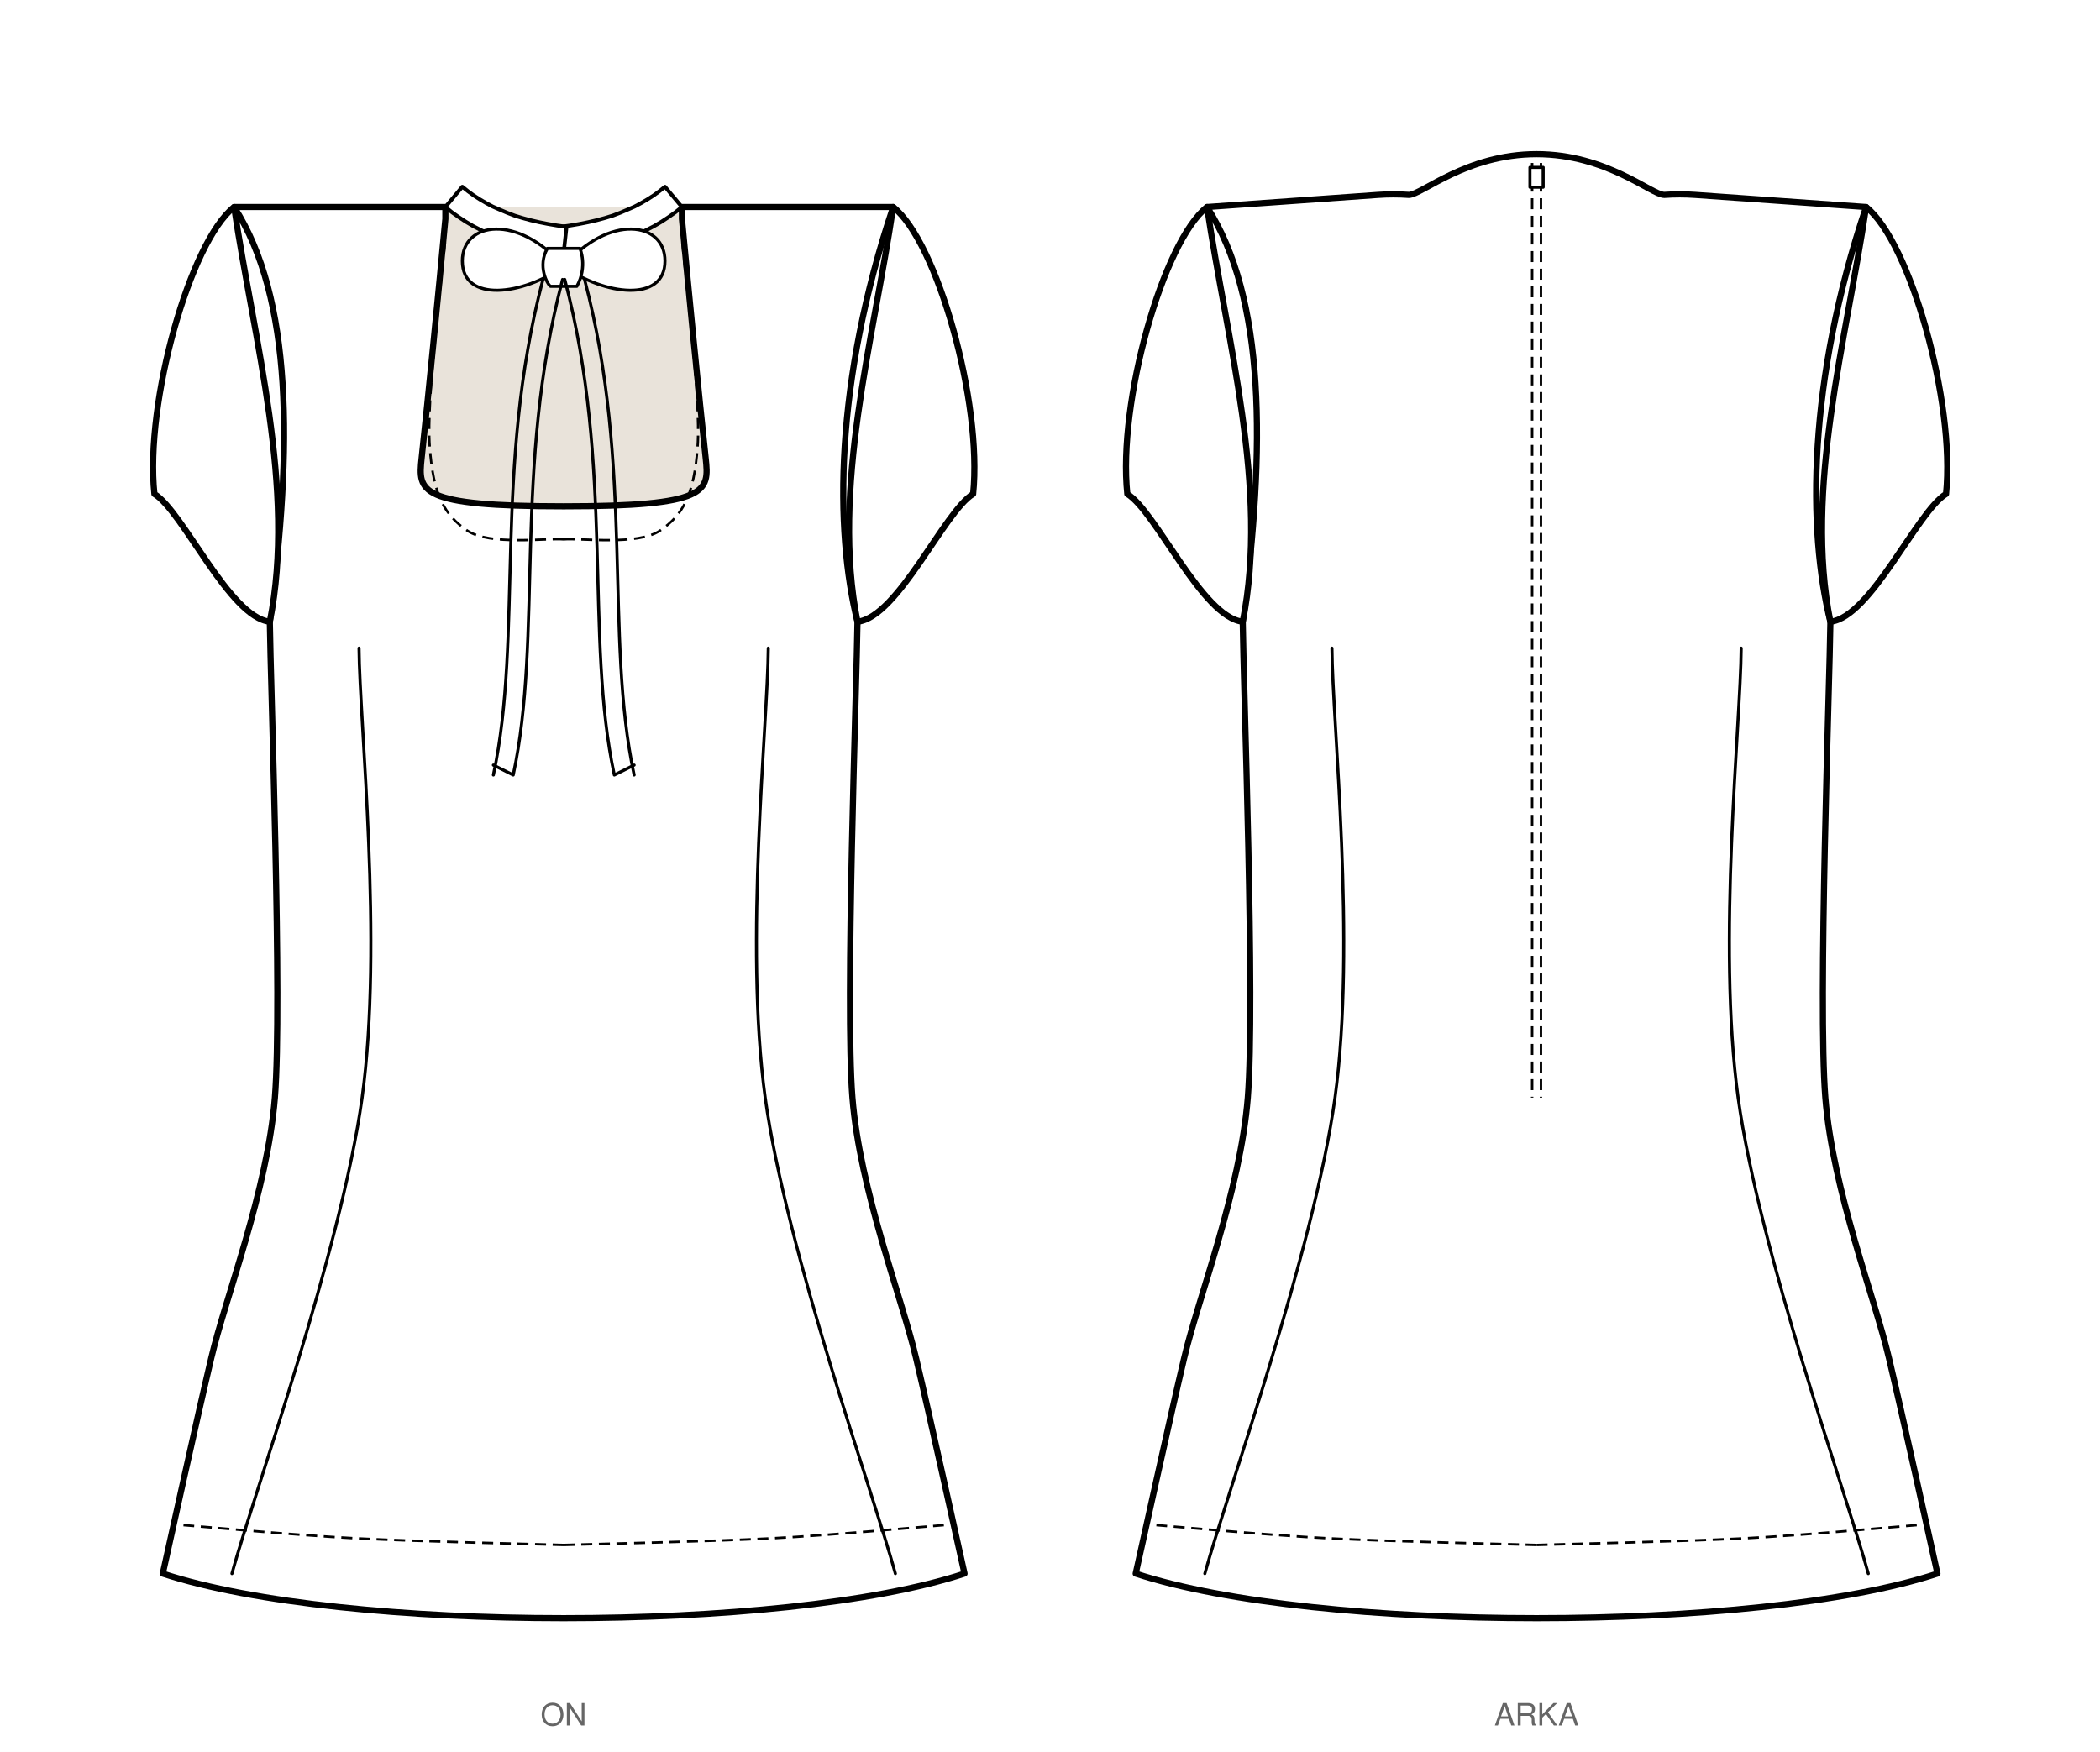
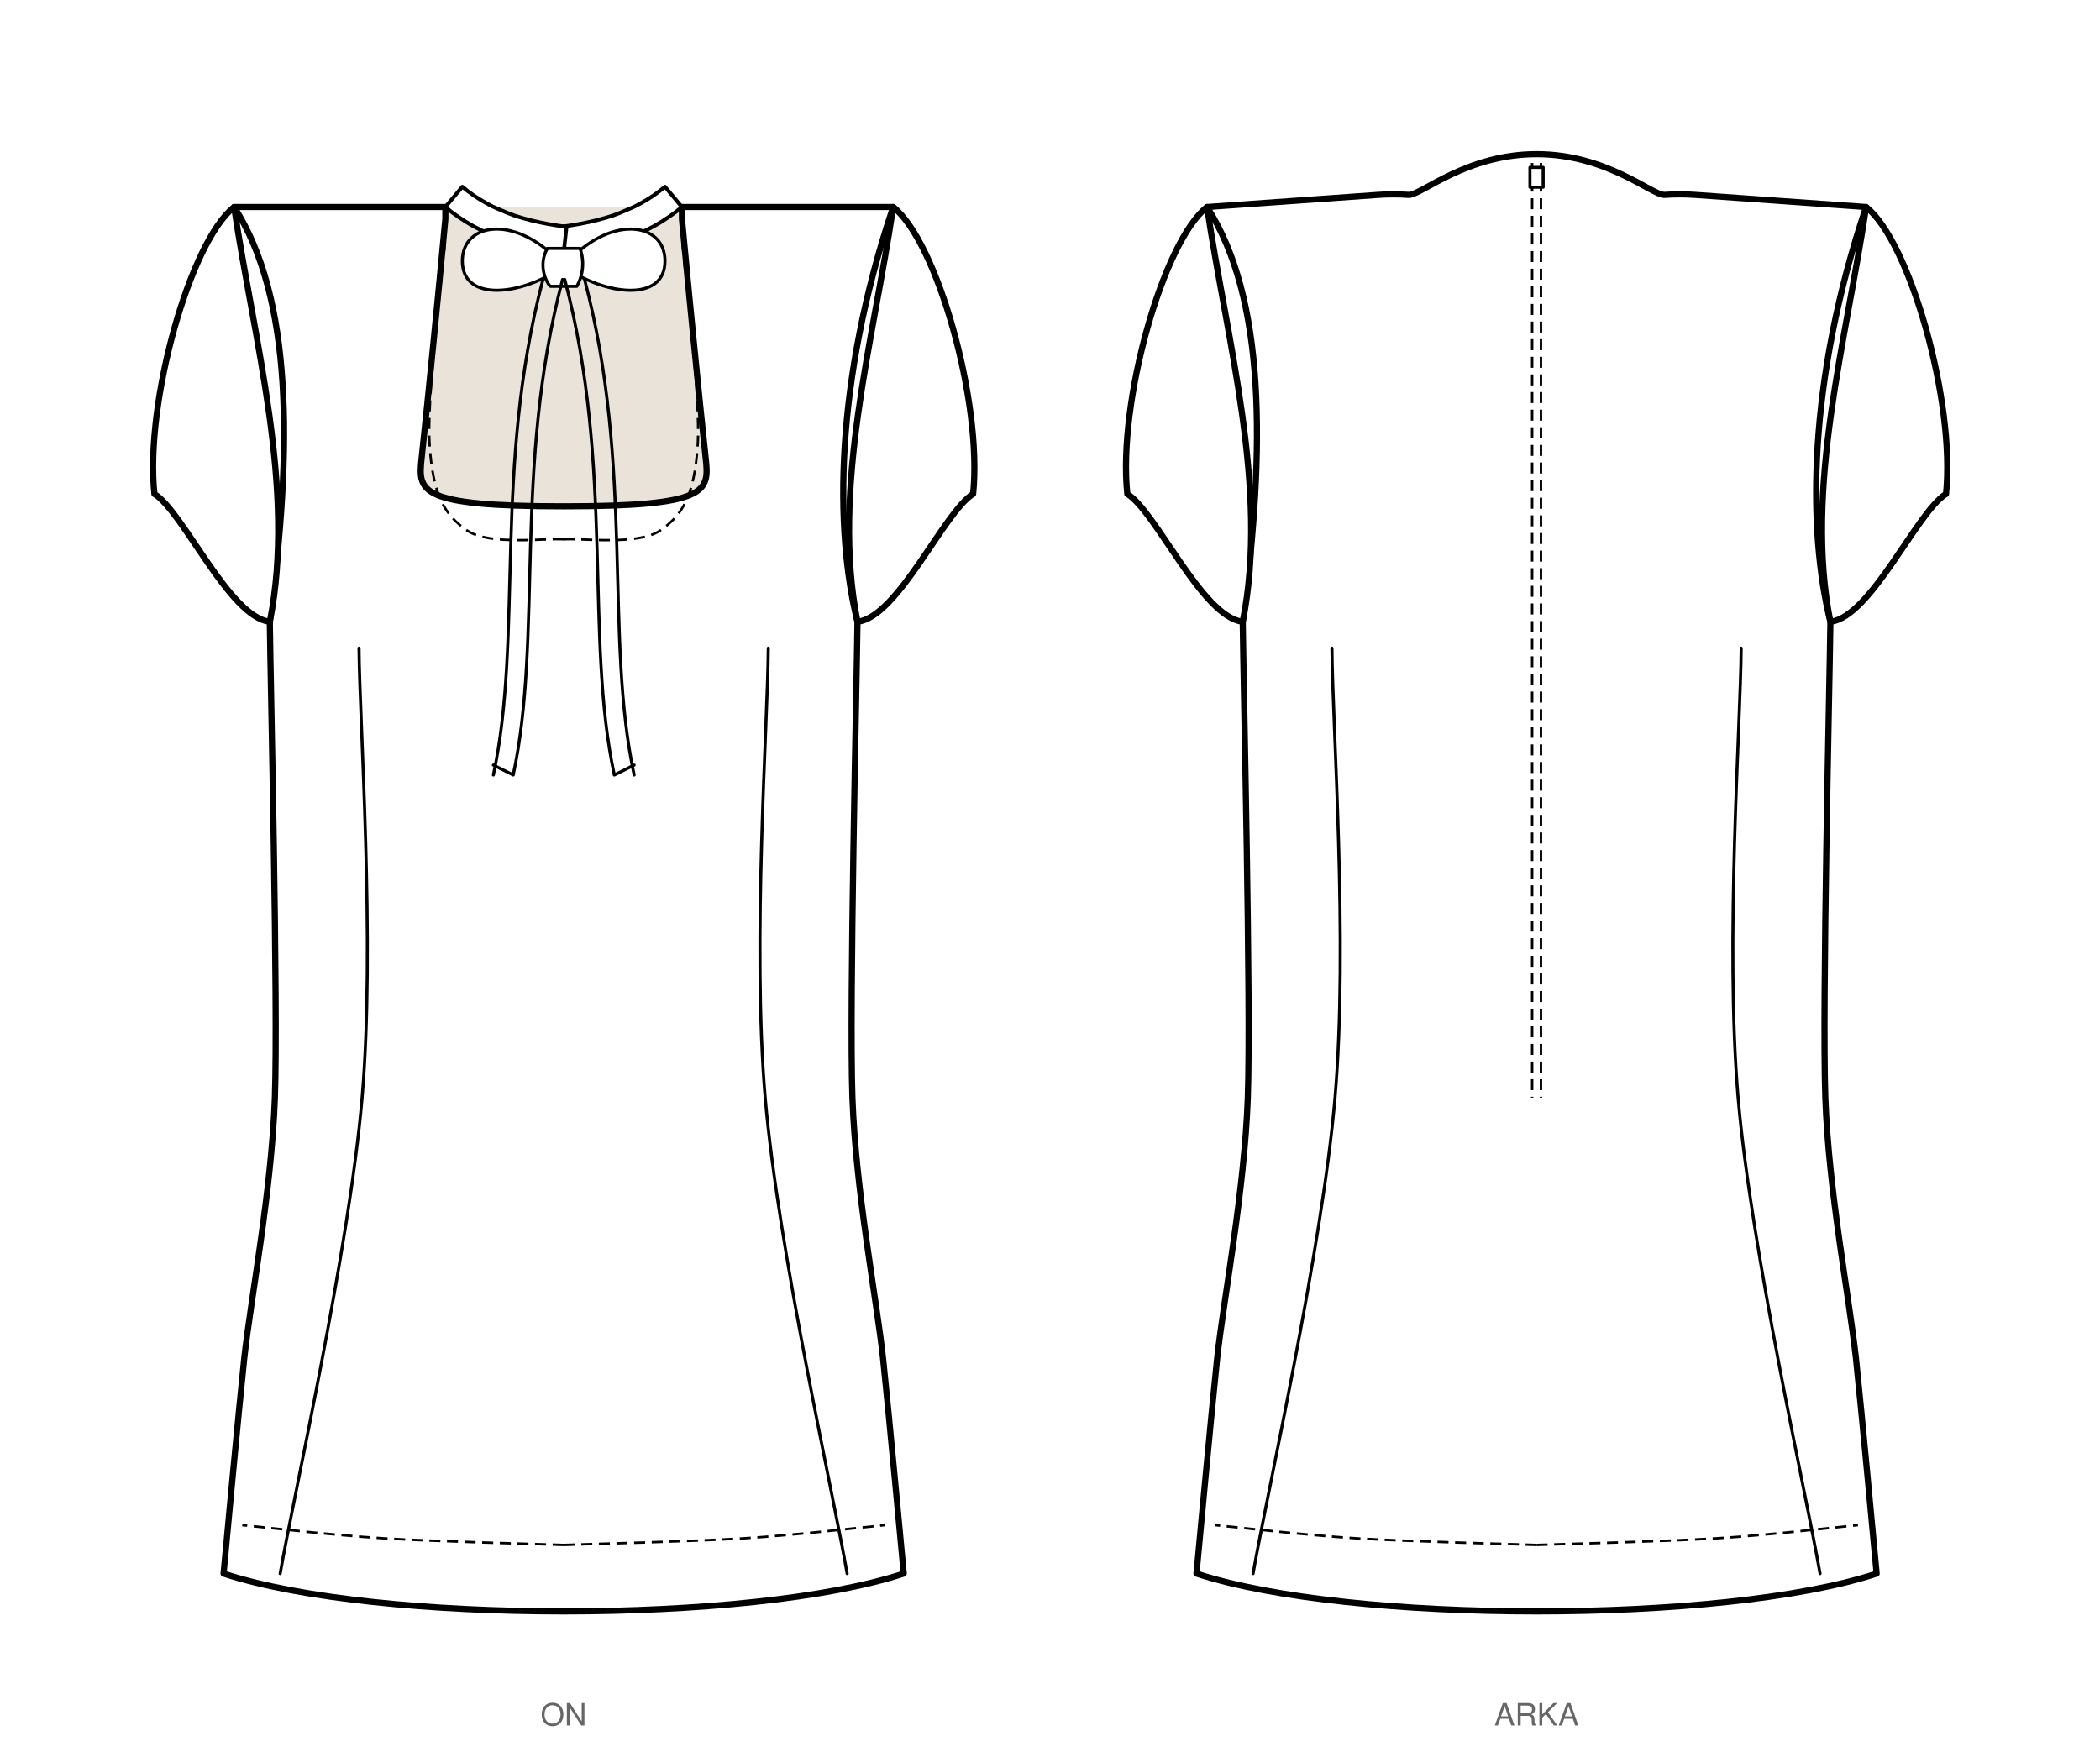
<svg xmlns="http://www.w3.org/2000/svg" viewBox="0 0 953.4 795.5" width="953.4mm" height="795.5mm" data-siluet="v1" data-kaynak="8966a923dc6435a486e2c2d478de082db27dd674b1f401feff889bd11e55f903">
  <rect width="953.4" height="795.5" fill="#fff" />
  <g transform="translate(255.9 84.0)" data-gorunum="on">
    <clipPath id="ten-on">
      <path d="M 0.0 145.9 C 66.1 145.9 66.1 139.1 64.5 124.2 C 61.3 94.3 57.0 50.8 53.7 15.4 L 53.7 10.0 L -53.7 10.0 L -53.7 15.4 C -57.0 50.8 -61.3 94.3 -64.5 124.2 C -66.1 139.1 -66.1 145.9 0.0 145.9 Z" />
    </clipPath>
    <path d="M 0.0 145.9 C 66.1 145.9 66.1 139.1 64.5 124.2 C 61.3 94.3 57.0 50.8 53.7 15.4 L 53.7 10.0 L -53.7 10.0 L -53.7 15.4 C -57.0 50.8 -61.3 94.3 -64.5 124.2 C -66.1 139.1 -66.1 145.9 0.0 145.9 Z" fill="#e9e3da" stroke="none" clip-path="url(#ten-on)" />
-     <path d="M 0.0 145.9 C 66.1 145.9 66.1 139.1 64.5 124.2 C 61.3 94.3 57.0 50.8 53.7 15.4 L 53.7 10.0 L 149.6 10.0 C 123.0 89.1 123.0 156.9 133.4 198.3 C 133.1 225.7 127.7 372.0 131.1 414.4 C 134.5 456.8 153.6 505.3 160.0 532.7 C 166.5 560.1 179.2 618.1 182.0 630.5 C 100.1 657.5 -100.1 657.5 -182.0 630.5 C -179.2 618.1 -166.5 560.1 -160.0 532.7 C -153.6 505.3 -134.5 456.8 -131.1 414.4 C -127.7 372.0 -133.1 225.7 -133.4 198.3 C -123.0 119.2 -123.0 51.4 -149.6 10.0 L -53.7 10.0 L -53.7 15.4 C -57.0 50.8 -61.3 94.3 -64.5 124.2 C -66.1 139.1 -66.1 145.9 0.0 145.9 Z" fill="#fff" stroke="#000" stroke-width="2.8" stroke-linejoin="round" stroke-linecap="round" />
+     <path d="M 0.0 145.9 C 66.1 145.9 66.1 139.1 64.5 124.2 C 61.3 94.3 57.0 50.8 53.7 15.4 L 53.7 10.0 L 149.6 10.0 C 123.0 89.1 123.0 156.9 133.4 198.3 C 133.1 225.7 129.6 372.0 131.1 414.4 C 132.6 456.8 142.0 505.3 145.0 532.7 C 147.9 560.1 153.2 618.1 154.4 630.5 C 84.9 653.4 -84.9 653.4 -154.4 630.5 C -153.2 618.1 -147.9 560.1 -145.0 532.7 C -142.0 505.3 -132.6 456.8 -131.1 414.4 C -129.6 372.0 -133.1 225.7 -133.4 198.3 C -123.0 119.2 -123.0 51.4 -149.6 10.0 L -53.7 10.0 L -53.7 15.4 C -57.0 50.8 -61.3 94.3 -64.5 124.2 C -66.1 139.1 -66.1 145.9 0.0 145.9 Z" fill="#fff" stroke="#000" stroke-width="2.8" stroke-linejoin="round" stroke-linecap="round" />
    <path d="M 149.6 10.0 C 169.5 25.6 190.2 98.6 185.9 140.3 C 172.7 148.3 151.8 196.3 133.4 198.3 C 121.4 138.0 140.7 70.3 149.6 10.0 Z" fill="#fff" stroke="#000" stroke-width="2.8" stroke-linejoin="round" stroke-linecap="round" />
    <path d="M -149.6 10.0 C -169.5 25.6 -190.2 98.6 -185.8 140.3 C -172.7 148.3 -151.8 196.3 -133.4 198.3 C -121.4 138.0 -140.7 70.3 -149.6 10.0 Z" fill="#fff" stroke="#000" stroke-width="2.8" stroke-linejoin="round" stroke-linecap="round" />
-     <path d="M 92.9 210.3 C 92.7 244.3 81.9 344.4 91.5 414.4 C 101.1 484.4 140.8 594.5 150.6 630.5" fill="none" stroke="#000" stroke-width="1.4" stroke-linecap="round" />
-     <path d="M -92.9 210.3 C -92.7 244.3 -81.9 344.4 -91.5 414.4 C -101.1 484.4 -140.8 594.5 -150.6 630.5" fill="none" stroke="#000" stroke-width="1.4" stroke-linecap="round" />
+     <path d="M 92.9 210.3 C 92.7 244.3 85.5 344.4 91.5 414.4 C 97.5 484.4 122.5 594.5 128.7 630.5" fill="none" stroke="#000" stroke-width="1.4" stroke-linecap="round" />
+     <path d="M -92.9 210.3 C -92.7 244.3 -85.5 344.4 -91.5 414.4 C -97.5 484.4 -122.5 594.5 -128.7 630.5" fill="none" stroke="#000" stroke-width="1.4" stroke-linecap="round" />
    <path d="M 0.0 30.9 L 4.7 30.3 L 9.3 29.6 L 13.7 28.7 L 18.0 27.7 L 22.2 26.5 L 26.2 25.2 L 30.1 23.8 L 33.9 22.2 L 37.5 20.5 L 41.0 18.7 L 44.4 16.7 L 47.6 14.6 L 50.7 12.4 L 53.7 10.0 L 46.0 0.8 L 43.5 2.8 L 40.9 4.7 L 38.1 6.5 L 35.2 8.2 L 32.2 9.8 L 29.0 11.2 L 25.7 12.6 L 22.3 13.9 L 18.7 15.0 L 15.0 16.0 L 11.1 16.9 L 7.1 17.7 L 3.0 18.4 L -1.3 19.0 Z" fill="#fff" stroke="#000" stroke-width="1.736" stroke-linejoin="round" stroke-linecap="round" />
    <path d="M 0.0 30.9 L -4.7 30.3 L -9.3 29.6 L -13.7 28.7 L -18.0 27.7 L -22.2 26.5 L -26.2 25.2 L -30.1 23.8 L -33.9 22.2 L -37.5 20.5 L -41.0 18.7 L -44.4 16.7 L -47.6 14.6 L -50.7 12.4 L -53.7 10.0 L -46.0 0.8 L -43.5 2.8 L -40.9 4.7 L -38.1 6.5 L -35.2 8.2 L -32.2 9.8 L -29.0 11.2 L -25.7 12.6 L -22.3 13.9 L -18.7 15.0 L -15.0 16.0 L -11.1 16.9 L -7.1 17.7 L -3.0 18.4 L 1.3 19.0 Z" fill="#fff" stroke="#000" stroke-width="1.736" stroke-linejoin="round" stroke-linecap="round" />
    <path d="M 0.0 36.9 C -20.7 13.0 -46.0 16.6 -46.0 34.5 C -46.0 53.6 -18.4 50.1 0.0 36.9 Z M 0.0 36.9 C 20.7 13.0 46.0 16.6 46.0 34.5 C 46.0 53.6 18.4 50.1 0.0 36.9 Z" fill="#fff" stroke="#000" stroke-width="1.4" stroke-linecap="round" stroke-linejoin="round" />
    <path d="M -7.4 28.8 C -12.0 36.9 -7.4 45.0 -6.0 46.0 L 6.0 46.0 C 11.0 36.9 7.4 28.8 7.4 28.8 Z" fill="#fff" stroke="#000" stroke-width="1.4" stroke-linecap="round" stroke-linejoin="round" />
    <path d="M -0.5 42.9 C -22.9 128.4 -9.4 204.9 -22.9 267.9 M -9.4 42.9 C -31.9 128.4 -18.4 204.9 -31.9 267.9 M -22.9 267.9 L -31.9 263.4 M 0.5 42.9 C 23.0 128.4 9.5 204.9 23.0 267.9 M 9.5 42.9 C 32.0 128.4 18.5 204.9 32.0 267.9 M 23.0 267.9 L 32.0 263.4" fill="none" stroke="#000" stroke-width="1.4" stroke-linecap="round" stroke-linejoin="round" />
    <path d="M 0.0 160.9 C 7.3 160.2 33.7 163.9 43.8 156.9 C 54.0 149.9 59.2 141.1 60.8 118.9 C 62.5 96.8 54.9 39.8 53.7 24.0" fill="none" stroke="#000" stroke-width="1.1" stroke-dasharray="5,3" />
    <path d="M 0.0 160.9 C -7.3 160.2 -33.7 163.9 -43.8 156.9 C -54.0 149.9 -59.2 141.1 -60.8 118.9 C -62.5 96.8 -54.9 39.8 -53.7 24.0" fill="none" stroke="#000" stroke-width="1.1" stroke-dasharray="5,3" />
-     <path d="M 0.0 617.5 C 15.7 617.0 65.4 616.0 94.1 614.5 C 122.9 613.0 159.5 609.5 172.6 608.5" fill="none" stroke="#000" stroke-width="1.1" stroke-dasharray="5,3" />
-     <path d="M 0.0 617.5 C -15.7 617.0 -65.4 616.0 -94.1 614.5 C -122.9 613.0 -159.5 609.5 -172.6 608.5" fill="none" stroke="#000" stroke-width="1.1" stroke-dasharray="5,3" />
+     <path d="M 0.0 617.5 C 13.6 617.0 57.3 616.0 81.6 614.5 C 105.9 613.0 135.2 609.5 145.9 608.5" fill="none" stroke="#000" stroke-width="1.1" stroke-dasharray="5,3" />
+     <path d="M 0.0 617.5 C -13.6 617.0 -57.3 616.0 -81.6 614.5 C -105.9 613.0 -135.2 609.5 -145.9 608.5" fill="none" stroke="#000" stroke-width="1.1" stroke-dasharray="5,3" />
  </g>
  <text x="255.9" y="783.5" font-family="Helvetica, Arial, sans-serif" font-size="14" text-anchor="middle" fill="#666">ON</text>
  <g transform="translate(697.6 84.0)" data-gorunum="arka">
-     <path d="M 0.0 -14.0 C 31.9 -14.0 52.2 4.5 58.0 4.5 Q 65.0 4.0 72.0 4.5 L 149.6 10.0 C 123.0 89.1 123.0 156.9 133.4 198.3 C 133.1 225.7 127.7 372.0 131.1 414.4 C 134.5 456.8 153.6 505.3 160.0 532.7 C 166.5 560.1 179.2 618.1 182.0 630.5 C 100.1 657.5 -100.1 657.5 -182.0 630.5 C -179.2 618.1 -166.5 560.1 -160.0 532.7 C -153.6 505.3 -134.5 456.8 -131.1 414.4 C -127.7 372.0 -133.1 225.7 -133.4 198.3 C -123.0 119.2 -123.0 51.4 -149.6 10.0 L -72.0 4.5 Q -65.0 4.0 -58.0 4.5 C -52.2 4.5 -31.9 -14.0 0.0 -14.0 Z" fill="#fff" stroke="#000" stroke-width="2.8" stroke-linejoin="round" stroke-linecap="round" />
+     <path d="M 0.0 -14.0 C 31.9 -14.0 52.2 4.5 58.0 4.5 Q 65.0 4.0 72.0 4.5 L 149.6 10.0 C 123.0 89.1 123.0 156.9 133.4 198.3 C 133.1 225.7 129.6 372.0 131.1 414.4 C 132.6 456.8 142.0 505.3 145.0 532.7 C 147.9 560.1 153.2 618.1 154.4 630.5 C 84.9 653.4 -84.9 653.4 -154.4 630.5 C -153.2 618.1 -147.9 560.1 -145.0 532.7 C -142.0 505.3 -132.6 456.8 -131.1 414.4 C -129.6 372.0 -133.1 225.7 -133.4 198.3 C -123.0 119.2 -123.0 51.4 -149.6 10.0 L -72.0 4.5 Q -65.0 4.0 -58.0 4.5 C -52.2 4.5 -31.9 -14.0 0.0 -14.0 Z" fill="#fff" stroke="#000" stroke-width="2.8" stroke-linejoin="round" stroke-linecap="round" />
    <path d="M 149.6 10.0 C 169.5 25.6 190.2 98.6 185.9 140.3 C 172.7 148.3 151.8 196.3 133.4 198.3 C 121.4 138.0 140.7 70.3 149.6 10.0 Z" fill="#fff" stroke="#000" stroke-width="2.8" stroke-linejoin="round" stroke-linecap="round" />
    <path d="M -149.6 10.0 C -169.5 25.6 -190.2 98.6 -185.8 140.3 C -172.7 148.3 -151.8 196.3 -133.4 198.3 C -121.4 138.0 -140.7 70.3 -149.6 10.0 Z" fill="#fff" stroke="#000" stroke-width="2.8" stroke-linejoin="round" stroke-linecap="round" />
    <path d="M -2.0 -10.0 L -2.0 414.4 M 2.0 -10.0 L 2.0 414.4" fill="none" stroke="#000" stroke-width="1.1" stroke-dasharray="5,3" />
    <rect x="-3.0" y="-8.0" width="6" height="9" fill="#fff" stroke="#000" stroke-width="1.4" stroke-linecap="round" stroke-linejoin="round" />
-     <path d="M 92.9 210.3 C 92.7 244.3 81.9 344.4 91.5 414.4 C 101.1 484.4 140.8 594.5 150.6 630.5" fill="none" stroke="#000" stroke-width="1.4" stroke-linecap="round" />
-     <path d="M -92.9 210.3 C -92.7 244.3 -81.9 344.4 -91.5 414.4 C -101.1 484.4 -140.8 594.5 -150.6 630.5" fill="none" stroke="#000" stroke-width="1.4" stroke-linecap="round" />
-     <path d="M 0.0 617.5 C 15.7 617.0 65.4 616.0 94.1 614.5 C 122.9 613.0 159.5 609.5 172.6 608.5" fill="none" stroke="#000" stroke-width="1.1" stroke-dasharray="5,3" />
-     <path d="M 0.0 617.5 C -15.7 617.0 -65.4 616.0 -94.1 614.5 C -122.9 613.0 -159.5 609.5 -172.6 608.5" fill="none" stroke="#000" stroke-width="1.1" stroke-dasharray="5,3" />
+     <path d="M 92.9 210.3 C 92.7 244.3 85.5 344.4 91.5 414.4 C 97.5 484.4 122.5 594.5 128.7 630.5" fill="none" stroke="#000" stroke-width="1.4" stroke-linecap="round" />
+     <path d="M -92.9 210.3 C -92.7 244.3 -85.5 344.4 -91.5 414.4 C -97.5 484.4 -122.5 594.5 -128.7 630.5" fill="none" stroke="#000" stroke-width="1.4" stroke-linecap="round" />
+     <path d="M 0.0 617.5 C 13.6 617.0 57.3 616.0 81.6 614.5 C 105.9 613.0 135.2 609.5 145.9 608.5" fill="none" stroke="#000" stroke-width="1.1" stroke-dasharray="5,3" />
+     <path d="M 0.0 617.5 C -13.6 617.0 -57.3 616.0 -81.6 614.5 C -105.9 613.0 -135.2 609.5 -145.9 608.5" fill="none" stroke="#000" stroke-width="1.1" stroke-dasharray="5,3" />
  </g>
  <text x="697.6" y="783.5" font-family="Helvetica, Arial, sans-serif" font-size="14" text-anchor="middle" fill="#666">ARKA</text>
</svg>
